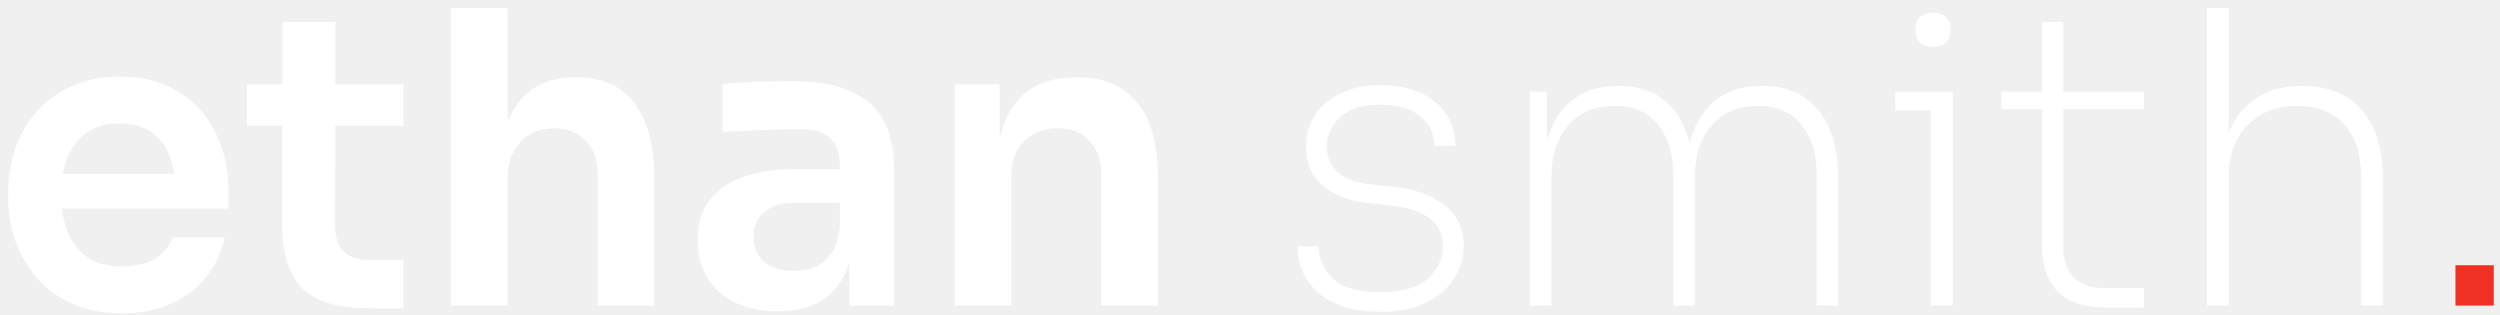
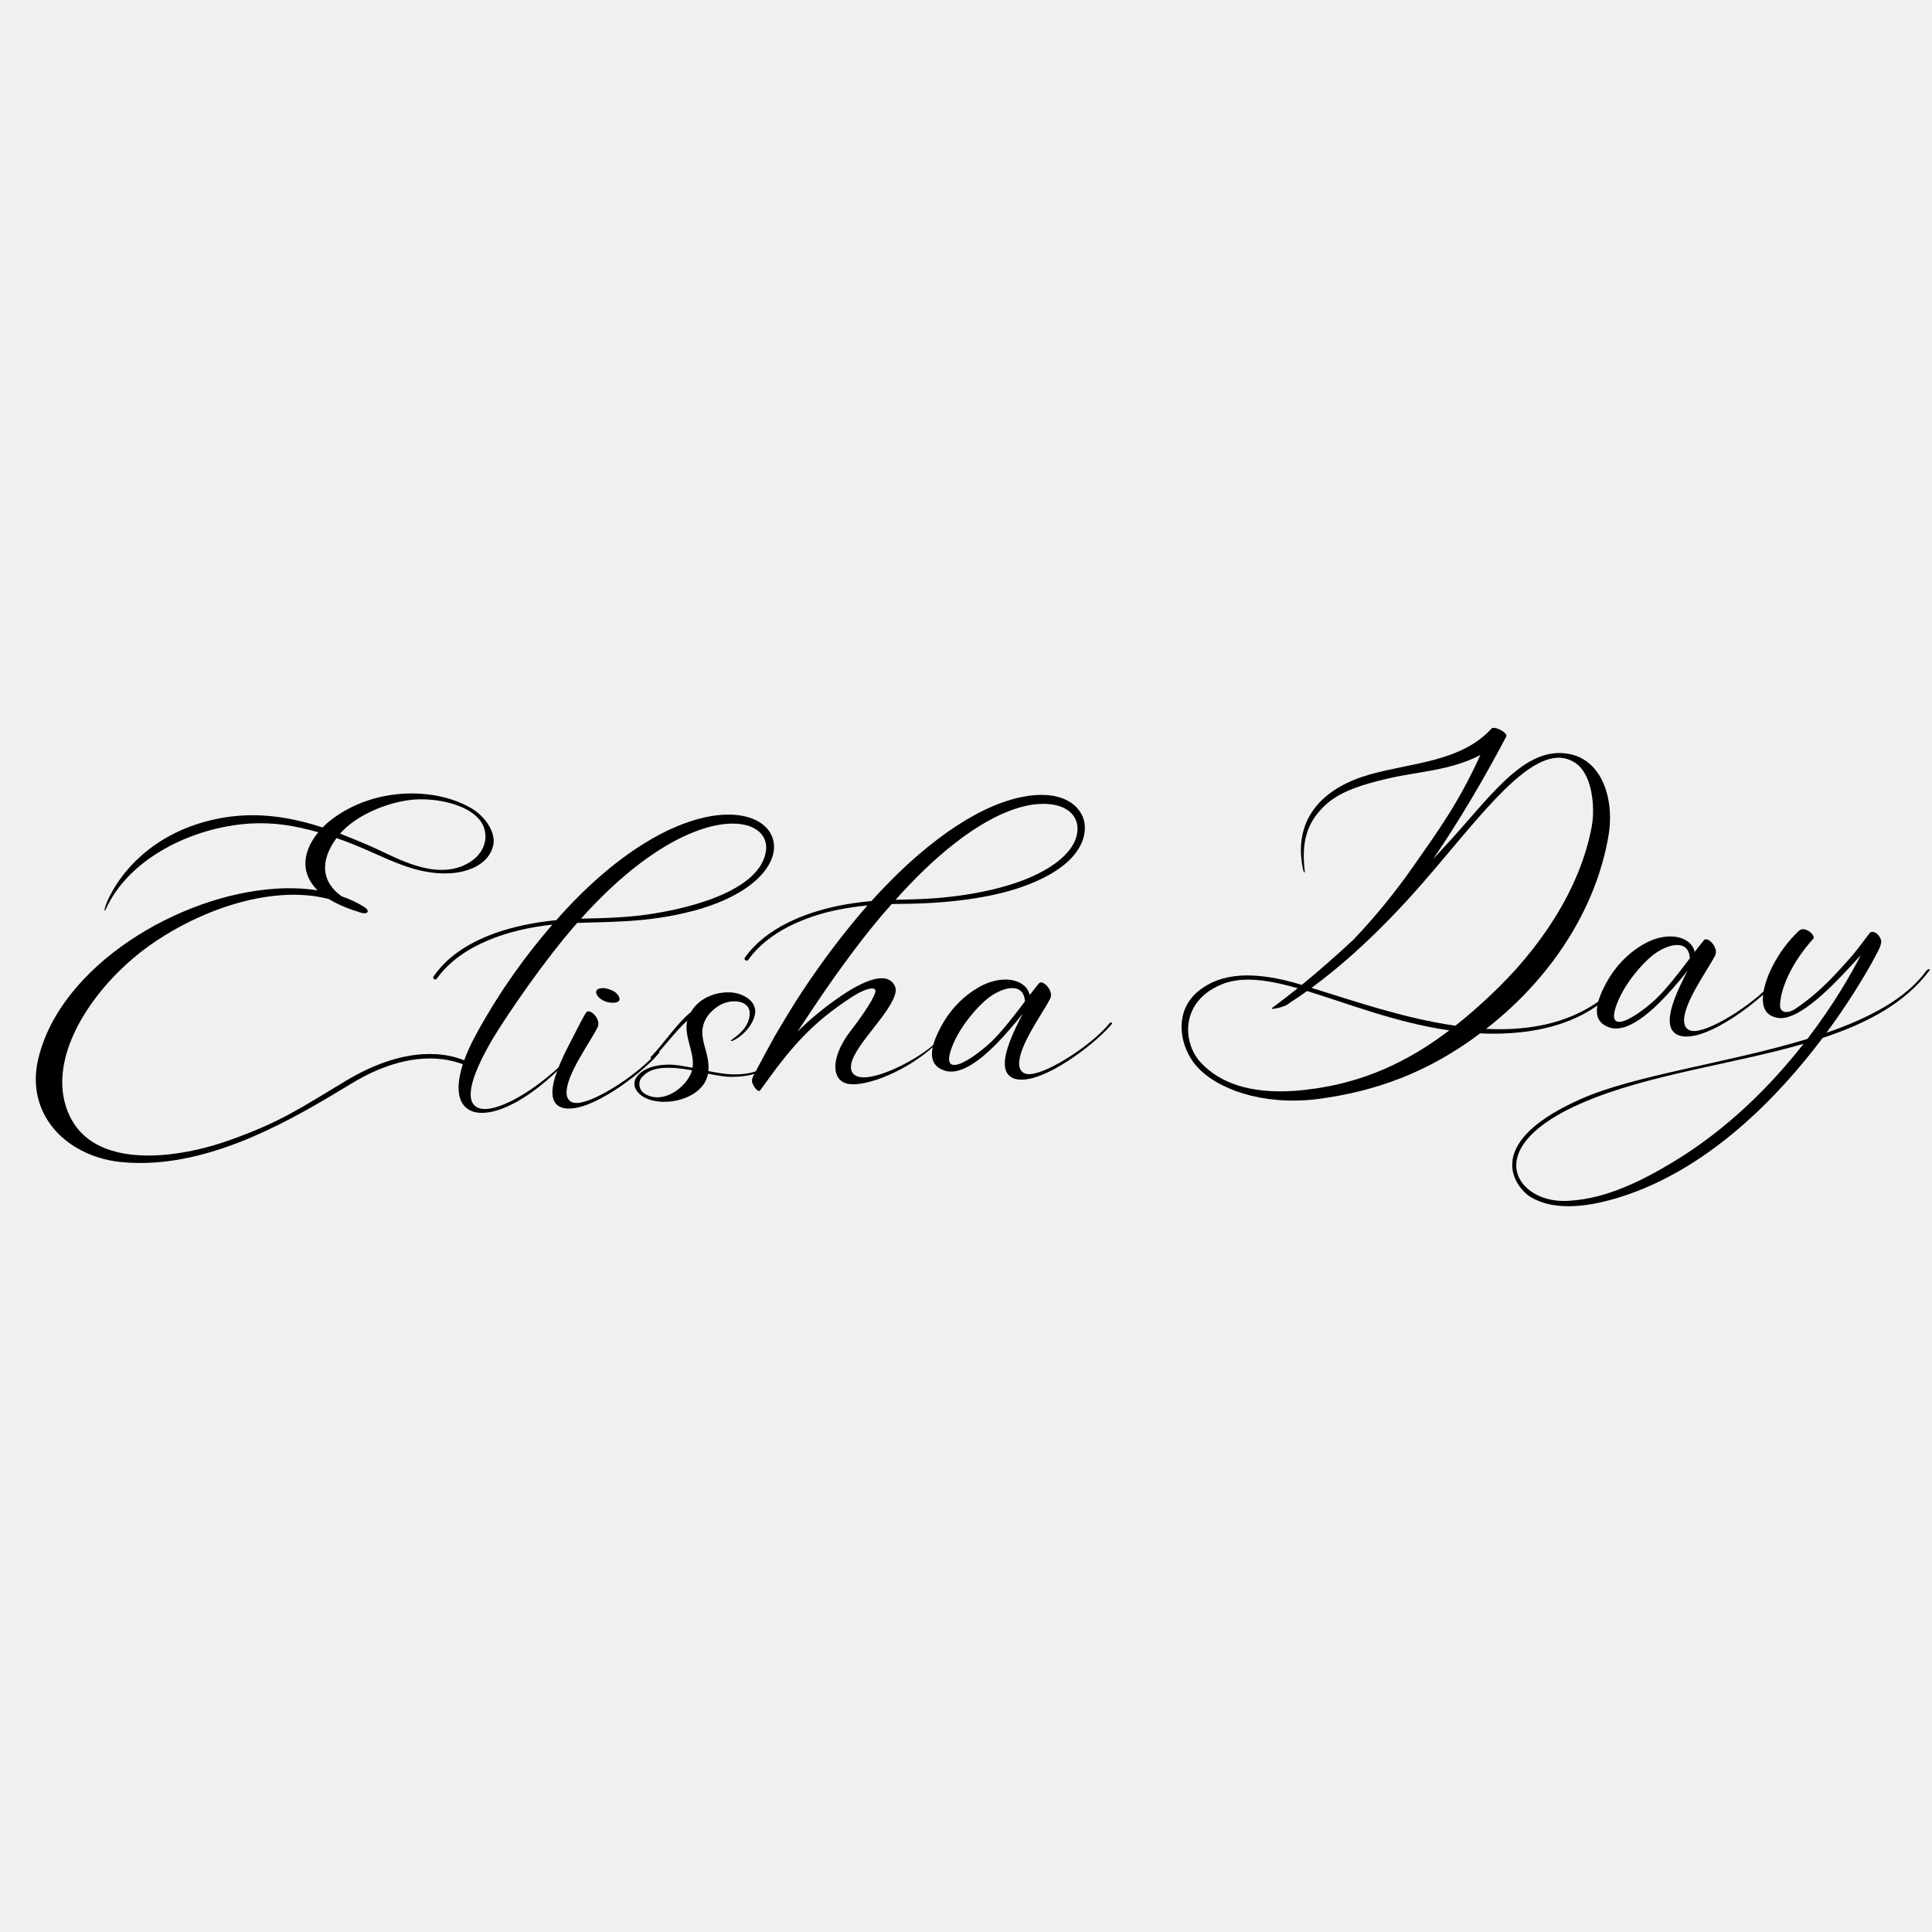
- <svg xmlns="http://www.w3.org/2000/svg" width="270" height="34" viewBox="0 0 270 34" fill="none">
-   <path d="M13.168 33.836C11.115 33.836 9.311 33.484 7.756 32.78C6.231 32.076 4.955 31.137 3.928 29.964C2.931 28.761 2.168 27.427 1.64 25.96C1.141 24.493 0.892 22.997 0.892 21.472V20.636C0.892 19.052 1.141 17.527 1.64 16.06C2.168 14.564 2.931 13.244 3.928 12.1C4.955 10.927 6.216 10.003 7.712 9.328C9.208 8.624 10.939 8.272 12.904 8.272C15.485 8.272 17.641 8.844 19.372 9.988C21.132 11.103 22.452 12.584 23.332 14.432C24.212 16.251 24.652 18.216 24.652 20.328V22.528H3.488V18.788H20.824L18.932 20.636C18.932 19.111 18.712 17.805 18.272 16.72C17.832 15.635 17.157 14.799 16.248 14.212C15.368 13.625 14.253 13.332 12.904 13.332C11.555 13.332 10.411 13.64 9.472 14.256C8.533 14.872 7.815 15.767 7.316 16.94C6.847 18.084 6.612 19.463 6.612 21.076C6.612 22.572 6.847 23.907 7.316 25.08C7.785 26.224 8.504 27.133 9.472 27.808C10.44 28.453 11.672 28.776 13.168 28.776C14.664 28.776 15.881 28.483 16.82 27.896C17.759 27.28 18.36 26.532 18.624 25.652H24.256C23.904 27.295 23.229 28.732 22.232 29.964C21.235 31.196 19.959 32.149 18.404 32.824C16.879 33.499 15.133 33.836 13.168 33.836ZM40.145 33.308C37.945 33.308 36.127 33.029 34.689 32.472C33.281 31.885 32.225 30.917 31.521 29.568C30.817 28.189 30.465 26.341 30.465 24.024L30.509 2.376H36.229L36.185 24.42C36.185 25.593 36.493 26.503 37.109 27.148C37.755 27.764 38.664 28.072 39.837 28.072H43.577V33.308H40.145ZM26.681 13.596V9.108H43.577V13.596H26.681ZM48.71 33V0.88H54.826V19.624H53.77C53.77 17.219 54.078 15.18 54.694 13.508C55.31 11.836 56.22 10.56 57.422 9.68C58.654 8.8 60.209 8.36 62.086 8.36H62.35C65.078 8.36 67.146 9.299 68.554 11.176C69.962 13.053 70.666 15.781 70.666 19.36V33H64.55V18.788C64.55 17.263 64.11 16.06 63.23 15.18C62.38 14.3 61.25 13.86 59.842 13.86C58.346 13.86 57.129 14.359 56.19 15.356C55.281 16.324 54.826 17.6 54.826 19.184V33H48.71ZM91.718 33V25.916H90.706V18.04C90.706 16.661 90.368 15.635 89.694 14.96C89.019 14.285 87.978 13.948 86.57 13.948C85.836 13.948 84.956 13.963 83.93 13.992C82.903 14.021 81.862 14.065 80.806 14.124C79.779 14.153 78.855 14.197 78.034 14.256V9.064C78.708 9.005 79.471 8.947 80.322 8.888C81.172 8.829 82.038 8.8 82.918 8.8C83.827 8.771 84.678 8.756 85.47 8.756C87.934 8.756 89.972 9.079 91.586 9.724C93.228 10.369 94.46 11.381 95.282 12.76C96.132 14.139 96.558 15.943 96.558 18.172V33H91.718ZM84.018 33.616C82.287 33.616 80.762 33.308 79.442 32.692C78.151 32.076 77.139 31.196 76.406 30.052C75.702 28.908 75.35 27.529 75.35 25.916C75.35 24.156 75.775 22.719 76.626 21.604C77.506 20.489 78.723 19.653 80.278 19.096C81.862 18.539 83.71 18.26 85.822 18.26H91.366V21.912H85.734C84.326 21.912 83.24 22.264 82.478 22.968C81.744 23.643 81.378 24.523 81.378 25.608C81.378 26.693 81.744 27.573 82.478 28.248C83.24 28.923 84.326 29.26 85.734 29.26C86.584 29.26 87.362 29.113 88.066 28.82C88.799 28.497 89.4 27.969 89.87 27.236C90.368 26.473 90.647 25.447 90.706 24.156L92.202 25.872C92.055 27.544 91.644 28.952 90.97 30.096C90.324 31.24 89.415 32.12 88.242 32.736C87.098 33.323 85.69 33.616 84.018 33.616ZM103.109 33V9.108H107.949V19.36H107.509C107.509 16.925 107.831 14.901 108.477 13.288C109.122 11.645 110.075 10.413 111.337 9.592C112.627 8.771 114.226 8.36 116.133 8.36H116.397C119.242 8.36 121.398 9.284 122.865 11.132C124.331 12.951 125.065 15.679 125.065 19.316V33H118.949V18.788C118.949 17.321 118.523 16.133 117.673 15.224C116.851 14.315 115.707 13.86 114.241 13.86C112.745 13.86 111.527 14.329 110.589 15.268C109.679 16.177 109.225 17.409 109.225 18.964V33H103.109ZM149.1 33.66C146.225 33.66 144.011 33 142.456 31.68C140.931 30.36 140.153 28.673 140.124 26.62H142.412C142.412 27.94 142.925 29.099 143.952 30.096C145.008 31.064 146.724 31.548 149.1 31.548C151.417 31.548 153.119 31.064 154.204 30.096C155.289 29.099 155.832 27.925 155.832 26.576C155.832 25.256 155.333 24.244 154.336 23.54C153.368 22.836 152.048 22.396 150.376 22.22L147.648 21.912C145.624 21.677 144.011 21.047 142.808 20.02C141.635 18.993 141.048 17.6 141.048 15.84C141.048 14.579 141.371 13.449 142.016 12.452C142.661 11.455 143.585 10.663 144.788 10.076C146.02 9.489 147.457 9.196 149.1 9.196C151.505 9.196 153.441 9.783 154.908 10.956C156.404 12.129 157.167 13.728 157.196 15.752H154.908C154.937 14.491 154.439 13.435 153.412 12.584C152.415 11.733 150.977 11.308 149.1 11.308C147.135 11.308 145.668 11.763 144.7 12.672C143.761 13.581 143.292 14.652 143.292 15.884C143.292 16.911 143.659 17.791 144.392 18.524C145.155 19.257 146.299 19.712 147.824 19.888L150.552 20.196C152.723 20.401 154.512 21.032 155.92 22.088C157.357 23.144 158.076 24.655 158.076 26.62C158.076 27.94 157.709 29.128 156.976 30.184C156.272 31.24 155.26 32.091 153.94 32.736C152.62 33.352 151.007 33.66 149.1 33.66ZM165.223 33V9.9H167.071V19.36H166.543C166.543 17.365 166.837 15.62 167.423 14.124C168.039 12.599 168.949 11.411 170.151 10.56C171.354 9.709 172.879 9.284 174.727 9.284H174.859C176.678 9.284 178.189 9.709 179.391 10.56C180.594 11.381 181.474 12.555 182.031 14.08C182.618 15.576 182.911 17.336 182.911 19.36H182.031C182.031 17.365 182.325 15.62 182.911 14.124C183.527 12.599 184.437 11.411 185.639 10.56C186.871 9.709 188.411 9.284 190.259 9.284H190.391C192.21 9.284 193.721 9.709 194.923 10.56C196.155 11.381 197.065 12.555 197.651 14.08C198.238 15.576 198.531 17.336 198.531 19.36V33H196.199V18.832C196.199 16.632 195.657 14.857 194.571 13.508C193.515 12.129 191.946 11.44 189.863 11.44C187.751 11.44 186.079 12.144 184.847 13.552C183.645 14.96 183.043 16.793 183.043 19.052V33H180.711V18.832C180.711 16.632 180.169 14.857 179.083 13.508C178.027 12.129 176.458 11.44 174.375 11.44C172.263 11.44 170.591 12.144 169.359 13.552C168.157 14.96 167.555 16.793 167.555 19.052V33H165.223ZM208.522 33V9.9H210.898V33H208.522ZM204.694 11.924V9.9H210.898V11.924H204.694ZM208.742 5.06C208.126 5.06 207.656 4.899 207.334 4.576C207.011 4.224 206.85 3.784 206.85 3.256C206.85 2.699 207.011 2.244 207.334 1.892C207.656 1.54 208.14 1.364 208.786 1.364C209.402 1.364 209.871 1.54 210.194 1.892C210.516 2.244 210.678 2.699 210.678 3.256C210.678 3.784 210.516 4.224 210.194 4.576C209.9 4.899 209.416 5.06 208.742 5.06ZM227.709 33.22C226.271 33.22 225.01 33.015 223.925 32.604C222.839 32.164 222.003 31.431 221.417 30.404C220.83 29.377 220.537 27.999 220.537 26.268V2.376H222.825V26.664C222.825 28.072 223.206 29.172 223.969 29.964C224.761 30.727 225.846 31.108 227.225 31.108H231.537V33.22H227.709ZM216.137 11.792V9.9H231.537V11.792H216.137ZM238.356 33V0.88H240.688V18.04L239.852 19.536C239.852 17.512 240.16 15.737 240.776 14.212C241.422 12.657 242.39 11.455 243.68 10.604C244.971 9.724 246.599 9.284 248.564 9.284H248.652C251.527 9.284 253.698 10.193 255.164 12.012C256.631 13.801 257.364 16.251 257.364 19.36V33H254.988V18.832C254.988 16.603 254.387 14.813 253.184 13.464C251.982 12.115 250.28 11.44 248.08 11.44C245.822 11.44 244.018 12.159 242.668 13.596C241.348 15.004 240.688 16.852 240.688 19.14V33H238.356Z" fill="white" />
-   <path d="M265.19 33V28.644H269.326V33H265.19Z" fill="#F13024" />
+ <svg xmlns="http://www.w3.org/2000/svg" width="500" zoomAndPan="magnify" viewBox="0 0 375 375" height="500" preserveAspectRatio="xMidYMid meet" version="1.0">
+   <defs>
+     <g />
+   </defs>
+   <g fill="#000000" fill-opacity="1">
+     <g transform="translate(7.085581, 224.4373)">
+       <g>
+         <path d="M 22.805 1.211 C 37.996 0.227 52.555 -8.984 61.547 -14.367 C 66.188 -17.137 70.785 -18.672 75.012 -18.945 C 78.461 -19.168 81.668 -18.559 84.453 -17.105 C 84.617 -17.039 84.797 -17.008 84.977 -17.02 C 85.234 -17.039 85.445 -17.133 85.434 -17.289 C 85.43 -17.391 85.32 -17.523 85.074 -17.664 C 82.016 -19.379 78.586 -20.051 74.895 -19.812 C 70.254 -19.512 65.211 -17.75 60.074 -14.668 C 51.523 -9.555 47.562 -6.707 37.461 -3.125 C 33.371 -1.664 28.586 -0.52 23.984 -0.223 C 16.348 0.273 9.16 -1.57 6.258 -8.234 C 5.535 -9.859 5.145 -11.566 5.031 -13.312 C 4.391 -23.227 12.824 -34.43 21.945 -40.918 C 29.539 -46.309 39.051 -50.133 47.719 -50.695 C 50.891 -50.898 53.934 -50.68 56.75 -49.926 C 58.641 -48.754 60.844 -47.941 62.918 -47.297 C 63.242 -47.199 63.523 -47.156 63.742 -47.172 C 64.117 -47.195 64.305 -47.367 64.289 -47.605 C 64.277 -47.824 64.059 -48.129 63.602 -48.398 C 62.254 -49.246 60.793 -49.93 59.227 -50.465 C 57.43 -51.723 56.164 -53.473 56.023 -55.633 C 55.906 -57.398 56.531 -59.453 58.234 -61.773 C 60.637 -60.934 62.93 -59.984 65.062 -59.027 C 69.43 -57.102 74.594 -54.566 80.367 -54.941 C 84.152 -55.188 87.672 -56.828 88.578 -60.055 C 88.707 -60.523 88.758 -60.984 88.727 -61.457 C 88.574 -63.781 86.664 -66.203 84.469 -67.516 C 80.906 -69.637 76.078 -70.695 71.059 -70.371 C 66.359 -70.066 61.52 -68.539 57.453 -65.504 C 56.75 -64.98 56.109 -64.422 55.531 -63.828 C 50.547 -65.457 45.281 -66.488 39.707 -66.129 C 38.379 -66.043 37.035 -65.875 35.676 -65.629 C 18.203 -62.344 13.125 -48.809 13.195 -47.738 C 13.199 -47.68 13.203 -47.66 13.223 -47.66 C 13.262 -47.664 13.336 -47.746 13.426 -47.914 C 17.969 -57.988 30.473 -63.875 41.32 -64.578 C 45.961 -64.879 50.051 -64.211 54.695 -62.898 C 53.031 -60.898 52.066 -58.605 52.211 -56.383 C 52.328 -54.539 53.207 -52.98 54.551 -51.613 C 51.973 -52.027 49.238 -52.129 46.402 -51.941 C 27.543 -50.719 4.73 -36.992 0.379 -19.066 C -0.066 -17.281 -0.211 -15.562 -0.105 -13.934 C 0.434 -5.625 7.602 0.203 16.344 1.109 C 18.488 1.332 20.66 1.348 22.805 1.211 Z M 79.406 -55.617 C 74.129 -55.273 68.578 -58.559 64.891 -60.172 C 62.941 -61.023 60.957 -61.848 58.914 -62.633 C 62.145 -66.289 67.984 -68.637 72.672 -69.18 L 73.48 -69.254 C 77.688 -69.527 83.441 -68.348 85.898 -65.438 C 86.633 -64.57 87.059 -63.523 87.129 -62.41 C 87.258 -60.449 86.242 -58.309 83.82 -56.918 C 82.402 -56.109 80.914 -55.715 79.406 -55.617 Z M 79.406 -55.617 " />
+       </g>
+     </g>
+   </g>
+   <g fill="#000000" fill-opacity="1">
+     <g transform="translate(91.67223, 218.9529)">
+       <g>
+         <path d="M 2.379 -2.961 C 6.523 -3.23 12.723 -6.801 19.121 -13.789 L 18.824 -13.77 C 13.332 -8.152 6.633 -3.957 2.809 -3.707 C 1.004 -3.59 -0.184 -4.352 -0.305 -6.215 C -0.441 -8.336 0.781 -11.902 3.938 -17.285 C 6.961 -22.262 13.906 -32.469 20.363 -39.82 C 23.602 -39.93 26.824 -39.957 30.195 -40.176 C 34.242 -40.441 38.492 -40.973 43.109 -42.211 C 54.227 -45.242 58.832 -50.719 58.555 -54.961 C 58.324 -58.531 54.645 -61.199 48.539 -60.805 C 45.562 -60.613 42.016 -59.684 37.996 -57.793 C 29.828 -53.875 22.352 -47.238 16.305 -40.352 C -2.789 -38.438 -7.031 -29.777 -7.508 -29.469 C -7.562 -29.383 -7.594 -29.281 -7.59 -29.203 C -7.574 -28.984 -7.367 -28.82 -7.168 -28.832 C -7.066 -28.84 -6.953 -28.906 -6.879 -29.012 C -2.078 -35.715 7.375 -38.617 15.543 -39.484 C 10.504 -33.645 5.801 -27.262 1.125 -18.895 C -1.715 -13.832 -2.816 -9.953 -2.645 -7.297 C -2.445 -4.223 -0.559 -2.773 2.379 -2.961 Z M 28.617 -40.91 C 25.621 -40.719 23.172 -40.699 21.105 -40.645 C 32.824 -53.73 43.102 -58.641 49.625 -59.062 C 54.129 -59.355 56.855 -57.5 57.035 -54.742 C 57.066 -54.27 57.02 -53.785 56.91 -53.281 C 55.168 -45.441 40.363 -42.191 32.418 -41.238 C 31.055 -41.09 29.805 -40.988 28.617 -40.91 Z M 28.617 -40.91 " />
+       </g>
+     </g>
+   </g>
+   <g fill="#000000" fill-opacity="1">
+     <g transform="translate(110.846, 217.7097)">
+       <g>
+         <path d="M 0.016 -2.551 C 5.488 -2.906 14.559 -10.164 17.098 -13.355 C 17.152 -13.422 17.172 -13.48 17.168 -13.52 C 17.164 -13.602 17.078 -13.656 16.98 -13.648 C 16.859 -13.641 16.707 -13.57 16.598 -13.426 C 13.52 -9.602 4.988 -3.867 1.277 -3.629 C -0.211 -3.531 -0.805 -4.41 -0.871 -5.422 C -1.094 -8.891 3.555 -15.188 5.094 -18.195 C 5.254 -18.484 5.312 -18.809 5.293 -19.125 C 5.215 -20.312 4.047 -21.453 3.332 -21.406 C 3.191 -21.398 3.078 -21.352 2.984 -21.246 C 2.539 -20.738 1.219 -18.043 -0.18 -15.344 C -1.934 -11.984 -3.781 -7.941 -3.613 -5.324 C -3.488 -3.418 -2.285 -2.402 0.016 -2.551 Z M 8.363 -23.086 C 9.156 -23.141 9.434 -23.457 9.406 -23.852 C 9.371 -24.387 8.77 -25.066 8.176 -25.367 C 7.352 -25.75 6.641 -25.965 5.988 -25.922 C 5.75 -25.906 5.535 -25.852 5.32 -25.777 C 4.988 -25.637 4.848 -25.391 4.867 -25.09 C 4.918 -24.297 6.125 -23.16 7.926 -23.078 C 8.086 -23.07 8.242 -23.078 8.363 -23.086 Z M 8.363 -23.086 " />
+       </g>
+     </g>
+   </g>
+   <g fill="#000000" fill-opacity="1">
+     <g transform="translate(128.1559, 216.5873)">
+       <g>
+         <path d="M 1.496 -2.746 C 5.004 -2.973 8.688 -4.863 9.27 -8.188 C 10.941 -7.859 12.535 -7.562 13.809 -7.566 L 15.062 -7.609 C 20.516 -7.961 22.207 -10.105 23.582 -13.5 C 23.676 -13.605 23.711 -13.688 23.707 -13.727 C 23.703 -13.766 23.664 -13.781 23.605 -13.777 C 23.504 -13.773 23.332 -13.684 23.238 -13.598 C 22.211 -11.277 20.902 -8.426 15.547 -8.078 C 14.992 -8.043 14.414 -8.043 13.777 -8.062 C 12.559 -8.105 10.969 -8.379 9.336 -8.691 C 9.387 -9.133 9.379 -9.57 9.352 -9.969 C 9.211 -12.129 8.301 -13.883 8.18 -15.766 C 8.117 -16.699 8.254 -17.664 8.785 -18.715 C 9.297 -19.703 10.195 -20.598 11.227 -21.281 C 12.105 -21.855 13.102 -22.16 14.016 -22.219 C 15.859 -22.34 17.266 -21.555 17.359 -20.105 C 17.484 -16.609 13.672 -14.887 13.695 -14.57 C 13.695 -14.531 13.738 -14.512 13.797 -14.516 C 14.473 -14.562 17.57 -16.516 18.316 -19.43 C 18.414 -19.797 18.453 -20.137 18.43 -20.453 C 18.285 -22.676 15.555 -23.934 13.441 -23.973 L 12.625 -23.961 C 9.691 -23.77 7.215 -22.336 5.961 -20.164 C 3.238 -17.938 1.016 -14.465 -1.707 -11.559 C -1.84 -11.453 -1.891 -11.367 -1.887 -11.309 C -1.879 -11.152 -1.539 -11.113 -1.539 -11.113 C 0.848 -13.359 2.73 -16.25 5.234 -18.465 C 5.133 -17.918 5.07 -17.355 5.109 -16.723 C 5.238 -14.719 6.191 -12.609 6.324 -10.605 C 6.352 -10.172 6.34 -9.75 6.266 -9.328 C 4.57 -9.656 3.02 -9.934 1.926 -9.945 C 1.566 -9.941 1.188 -9.938 0.773 -9.91 C -1.074 -9.789 -3.25 -9.289 -4.535 -7.613 C -4.922 -7.109 -5.047 -6.605 -5.016 -6.109 C -4.957 -5.195 -4.309 -4.383 -3.535 -3.855 C -2.246 -2.98 -0.391 -2.625 1.496 -2.746 Z M -0.234 -3.609 C -1.188 -3.547 -2.113 -3.746 -3.008 -4.285 C -3.691 -4.719 -4.016 -5.395 -4.055 -6.031 C -4.086 -6.527 -3.941 -7.016 -3.684 -7.348 C -2.594 -8.695 -1.152 -9.188 0.613 -9.301 C 2.258 -9.406 4.062 -9.227 6.16 -8.844 L 6.145 -8.762 C 5.457 -6.43 2.641 -3.797 -0.234 -3.609 Z M -0.234 -3.609 " />
+       </g>
+     </g>
+   </g>
+   <g fill="#000000" fill-opacity="1">
+     <g transform="translate(151.791, 215.0548)">
+       <g>
+         <path d="M -4.457 -3.297 C -4.375 -3.301 -4.301 -3.348 -4.227 -3.43 C 1.617 -11.617 5.551 -16.371 13.75 -21.664 C 15.031 -22.484 16.484 -23.137 17.355 -23.191 C 17.812 -23.223 18.121 -23.082 18.145 -22.727 C 18.176 -21.91 16.234 -18.719 13.273 -14.902 C 11.199 -12.219 10.234 -9.586 10.359 -7.641 C 10.453 -6.176 11.199 -5.109 12.539 -4.738 C 13.047 -4.609 13.645 -4.57 14.359 -4.617 C 18.84 -4.906 26.863 -8.672 31.492 -14.051 C 31.547 -14.113 31.566 -14.156 31.566 -14.176 C 31.562 -14.215 31.543 -14.215 31.504 -14.211 C 31.363 -14.203 31.02 -14 30.852 -13.789 C 28.828 -10.93 20.688 -6.242 16.266 -5.953 C 14.52 -5.84 13.461 -6.469 13.379 -7.777 C 13.137 -11.469 21.188 -18.203 22.043 -22.48 C 22.074 -22.641 22.082 -22.801 22.074 -22.961 C 22.008 -23.953 21.188 -24.914 20.059 -25.121 C 19.758 -25.18 19.418 -25.199 19.062 -25.176 C 16.898 -25.035 14.09 -23.52 11.57 -21.82 C 7.93 -19.336 5.363 -17.137 2.984 -14.793 L 6.977 -20.785 C 11.121 -26.891 16.297 -34.039 21.293 -39.582 C 24 -39.617 26.727 -39.652 29.441 -39.828 C 33.508 -40.094 37.621 -40.578 41.762 -41.523 C 45.137 -42.32 48.488 -43.414 51.605 -45.109 C 53.145 -45.969 54.633 -46.961 55.922 -48.258 C 57.645 -49.965 58.93 -52.258 58.762 -54.836 C 58.676 -56.164 58.078 -57.402 57.074 -58.449 C 55.012 -60.449 52.035 -60.914 49.316 -60.734 C 48.367 -60.676 47.418 -60.535 46.496 -60.355 C 41.367 -59.266 36.672 -56.73 32.156 -53.59 C 26.672 -49.707 21.812 -45.109 17.352 -40.16 C 15.137 -39.957 12.922 -39.656 10.723 -39.195 C 4.336 -37.844 -3.008 -35.016 -7.191 -29.211 C -7.246 -29.125 -7.281 -29.043 -7.273 -28.945 C -7.262 -28.727 -7.051 -28.582 -6.852 -28.594 C -6.734 -28.602 -6.617 -28.648 -6.566 -28.75 C -4.594 -31.508 -1.801 -33.621 1.203 -35.172 C 6.004 -37.613 11.09 -38.777 16.59 -39.316 C 11.883 -33.91 7.941 -28.656 4.02 -22.766 C 2.098 -19.875 0.32 -16.871 -1.438 -13.887 C -3.078 -10.895 -3.449 -10.211 -5.156 -7.016 C -5.434 -6.418 -5.859 -5.914 -5.832 -5.16 C -5.801 -4.684 -4.992 -3.262 -4.457 -3.297 Z M 28.891 -40.652 C 26.609 -40.504 24.324 -40.453 22.035 -40.406 C 25.621 -44.422 29.457 -48.215 33.688 -51.496 C 36.359 -53.562 39.188 -55.418 42.223 -56.852 C 44.637 -57.965 47.211 -58.828 49.809 -58.996 C 52.09 -59.145 54.465 -58.781 56.012 -57.348 C 56.816 -56.602 57.281 -55.578 57.352 -54.484 C 57.379 -54.09 57.344 -53.668 57.27 -53.266 C 56.75 -50.242 53.918 -47.828 51 -46.168 C 48.082 -44.504 44.805 -43.395 41.516 -42.562 C 37.535 -41.57 33.176 -40.93 28.891 -40.652 Z M 28.891 -40.652 " />
+       </g>
+     </g>
+   </g>
+   <g fill="#000000" fill-opacity="1">
+     <g transform="translate(183.6349, 212.9901)">
+       <g>
+         <path d="M 15.074 -3.445 C 20.547 -3.801 29.617 -11.043 32.156 -14.234 C 32.215 -14.297 32.23 -14.359 32.227 -14.398 C 32.223 -14.496 32.141 -14.531 32.039 -14.523 C 31.922 -14.516 31.785 -14.449 31.656 -14.301 C 28.578 -10.457 20.047 -4.746 16.34 -4.504 C 14.852 -4.41 14.254 -5.305 14.188 -6.316 C 13.965 -9.789 18.594 -16.082 20.172 -19.074 C 20.312 -19.363 20.375 -19.664 20.355 -19.98 C 20.277 -21.172 19.086 -22.348 18.391 -22.305 C 18.25 -22.293 18.137 -22.246 18.043 -22.141 C 17.598 -21.613 16.973 -20.816 16.238 -19.855 C 15.789 -21.895 13.625 -23.012 10.969 -22.84 C 9.617 -22.75 8.152 -22.336 6.707 -21.566 C 2.938 -19.527 0.469 -16.422 -0.898 -13.883 C -2.094 -11.695 -2.84 -9.695 -2.738 -8.109 C -2.652 -6.82 -1.992 -5.824 -0.52 -5.266 C 0.051 -5.043 0.633 -4.961 1.25 -5 C 5.594 -5.281 10.992 -11.387 14.883 -16.223 C 13.035 -12.734 11.238 -8.797 11.406 -6.215 C 11.531 -4.312 12.773 -3.297 15.074 -3.445 Z M 1.703 -6.285 C 1.051 -6.242 0.633 -6.535 0.582 -7.289 C 0.547 -7.824 0.715 -8.609 1.105 -9.672 C 2.613 -13.734 6.09 -17.602 8.039 -19.164 C 9.441 -20.27 11.16 -21.098 12.586 -21.191 C 14.035 -21.285 15.176 -20.602 15.305 -18.617 C 13.285 -15.938 10.734 -12.625 8.688 -10.699 C 6.527 -8.688 3.371 -6.391 1.703 -6.285 Z M 1.703 -6.285 " />
+       </g>
+     </g>
+   </g>
+   <g fill="#000000" fill-opacity="1">
+     <g transform="translate(215.6771, 210.9126)">
+       <g />
+     </g>
+   </g>
+   <g fill="#000000" fill-opacity="1">
+     <g transform="translate(229.4577, 210.0191)">
+       <g>
+         <path d="M 23.93 3.527 C 24.762 3.473 25.613 3.398 26.484 3.281 C 37.441 1.816 47.645 -1.773 57.844 -9.445 C 59.742 -9.352 61.73 -9.359 63.754 -9.492 C 70.734 -9.945 78.152 -11.957 83.598 -17.371 C 83.691 -17.457 83.707 -17.516 83.707 -17.555 C 83.699 -17.637 83.637 -17.672 83.539 -17.664 C 83.441 -17.66 83.285 -17.59 83.152 -17.48 C 77.84 -12.812 71.418 -10.785 64.637 -10.344 C 62.77 -10.223 60.898 -10.223 59 -10.316 C 59.645 -10.84 60.289 -11.336 60.93 -11.879 C 71.816 -20.949 80.355 -33.609 82.773 -47.93 C 83.016 -49.418 83.109 -50.996 83.012 -52.543 C 82.676 -57.68 80.328 -62.605 75.238 -63.652 C 74.332 -63.832 73.43 -63.895 72.559 -63.836 C 65.398 -63.371 59.48 -55.121 52.289 -47.168 L 48.699 -43.25 C 53.898 -50.895 58.602 -58.887 62.91 -67.074 C 62.945 -67.137 62.941 -67.176 62.938 -67.234 C 62.898 -67.871 61.223 -68.797 60.391 -68.742 C 60.25 -68.734 60.117 -68.688 60.043 -68.602 C 54.148 -62.125 44.535 -62 36.383 -59.68 C 27.914 -57.277 22.559 -51.992 23.082 -43.938 C 23.133 -43.184 23.242 -42.395 23.395 -41.57 C 23.484 -41.137 23.613 -40.648 23.715 -40.652 C 23.754 -40.656 23.789 -40.719 23.797 -40.898 C 23.723 -41.449 23.688 -41.984 23.652 -42.52 C 23.348 -47.223 24.457 -50.699 27.914 -53.871 C 30.906 -56.594 35.504 -57.848 39.621 -58.832 C 45.66 -60.301 51.973 -60.371 57.883 -63.48 C 53.703 -54.25 49.77 -48.875 44.828 -41.805 C 41.312 -36.797 37.422 -31.98 33.129 -27.52 C 29.898 -24.523 26.602 -21.621 23.215 -18.852 C 18.234 -20.402 14.262 -20.84 11.309 -20.648 C 7.816 -20.422 5.34 -19.328 3.422 -17.867 C 0.691 -15.777 -0.277 -12.887 -0.094 -10.031 C 0.047 -7.871 0.844 -5.75 2.051 -4.016 C 5.34 0.668 13.793 4.184 23.93 3.527 Z M 53.027 -10.926 C 42.973 -12.367 32.969 -15.859 25.105 -18.277 C 30.523 -22.234 38.012 -28.695 46.613 -38.555 C 56.477 -49.848 65.539 -62.465 72.676 -62.93 C 73.965 -63.012 75.184 -62.691 76.328 -61.93 C 78.555 -60.422 79.512 -57.078 79.715 -53.945 C 79.816 -52.375 79.734 -50.879 79.512 -49.668 C 77.199 -37.129 69.141 -25.613 60.02 -17.016 C 57.77 -14.879 55.453 -12.836 53.027 -10.926 Z M 21.66 1.723 C 13.332 2.262 7.43 0.297 3.641 -3.742 C 2.25 -5.223 1.316 -7.336 1.172 -9.555 C 0.941 -13.125 2.723 -16.984 7.75 -18.984 C 8.973 -19.484 10.312 -19.75 11.699 -19.84 C 14.852 -20.043 18.441 -19.34 22.422 -18.203 C 20.793 -16.902 19.16 -15.641 17.488 -14.398 C 17.414 -14.332 17.375 -14.293 17.379 -14.273 C 17.383 -14.211 17.5 -14.199 17.68 -14.211 C 18.355 -14.254 20 -14.699 20.512 -15.094 C 20.703 -15.223 20.871 -15.375 21.082 -15.508 C 22.02 -16.105 23.086 -16.832 24.246 -17.664 C 32.051 -15.281 41.23 -11.617 51.508 -10.07 L 51.867 -10.035 C 44.18 -4.199 35.348 0.258 23.859 1.52 C 23.109 1.609 22.375 1.676 21.66 1.723 Z M 21.66 1.723 " />
+       </g>
+     </g>
+   </g>
+   <g fill="#000000" fill-opacity="1">
+     <g transform="translate(312.696, 204.622)">
+       <g>
+         <path d="M 15.074 -3.445 C 20.547 -3.801 29.617 -11.043 32.156 -14.234 C 32.215 -14.297 32.23 -14.359 32.227 -14.398 C 32.223 -14.496 32.141 -14.531 32.039 -14.523 C 31.922 -14.516 31.785 -14.449 31.656 -14.301 C 28.578 -10.457 20.047 -4.746 16.34 -4.504 C 14.852 -4.41 14.254 -5.305 14.188 -6.316 C 13.965 -9.789 18.594 -16.082 20.172 -19.074 C 20.312 -19.363 20.375 -19.664 20.355 -19.98 C 20.277 -21.172 19.086 -22.348 18.391 -22.305 C 18.25 -22.293 18.137 -22.246 18.043 -22.141 C 17.598 -21.613 16.973 -20.816 16.238 -19.855 C 15.789 -21.895 13.625 -23.012 10.969 -22.84 C 9.617 -22.75 8.152 -22.336 6.707 -21.566 C 2.938 -19.527 0.469 -16.422 -0.898 -13.883 C -2.094 -11.695 -2.84 -9.695 -2.738 -8.109 C -2.652 -6.82 -1.992 -5.824 -0.52 -5.266 C 0.051 -5.043 0.633 -4.961 1.25 -5 C 5.594 -5.281 10.992 -11.387 14.883 -16.223 C 13.035 -12.734 11.238 -8.797 11.406 -6.215 C 11.531 -4.312 12.773 -3.297 15.074 -3.445 Z M 1.703 -6.285 C 1.051 -6.242 0.633 -6.535 0.582 -7.289 C 0.547 -7.824 0.715 -8.609 1.105 -9.672 C 2.613 -13.734 6.09 -17.602 8.039 -19.164 C 9.441 -20.27 11.16 -21.098 12.586 -21.191 C 14.035 -21.285 15.176 -20.602 15.305 -18.617 C 13.285 -15.938 10.734 -12.625 8.688 -10.699 C 6.527 -8.688 3.371 -6.391 1.703 -6.285 Z M 1.703 -6.285 " />
+       </g>
+     </g>
+   </g>
+   <g fill="#000000" fill-opacity="1">
+     <g transform="translate(344.7382, 202.5445)">
+       <g>
+         <path d="M -38.805 31.535 C -36.168 31.363 -33.316 30.762 -30.332 29.828 C -13.133 24.473 0.434 10.348 9.031 -1.082 C 17.59 -3.91 25.008 -7.797 29.789 -14.199 C 29.828 -14.242 29.844 -14.285 29.844 -14.324 C 29.84 -14.383 29.758 -14.418 29.656 -14.41 C 29.52 -14.402 29.305 -14.309 29.16 -14.121 C 25.207 -8.684 18.102 -4.957 9.781 -2.09 C 15.605 -9.973 18.977 -16.367 19.473 -17.316 C 19.895 -18.141 20.445 -19.152 20.402 -19.863 C 20.336 -20.578 19.664 -21.41 19.074 -21.59 C 18.91 -21.641 18.77 -21.672 18.633 -21.664 C 18.453 -21.652 18.297 -21.582 18.168 -21.434 C 17.23 -20.219 15.383 -17.707 14.414 -16.648 C 11.961 -13.941 8.859 -10.195 3.84 -6.801 C 3.176 -6.34 2.59 -6.145 2.133 -6.113 C 1.219 -6.055 0.805 -6.605 0.762 -7.277 C 0.766 -10.305 2.785 -15.418 7.188 -20.305 C 7.281 -20.387 7.316 -20.492 7.309 -20.609 C 7.266 -21.223 6.125 -22.246 5.152 -22.184 C 4.895 -22.164 4.645 -22.07 4.438 -21.879 C 0.004 -17.746 -2.785 -11.629 -2.562 -8.199 C -2.445 -6.395 -1.543 -5.375 0.113 -5.008 C 0.438 -4.93 0.797 -4.91 1.152 -4.934 C 5.676 -5.227 12.492 -12.801 16.453 -17.18 C 14.562 -13.473 11.125 -7.473 6.078 -0.891 C -9.234 3.785 -27.445 6.121 -37.879 10.762 C -48.82 15.613 -51.434 20.402 -51.203 23.973 C -51.016 26.91 -48.867 29.02 -47.867 29.652 C -45.395 31.227 -42.293 31.762 -38.805 31.535 Z M -40.023 30.52 L -40.918 30.555 C -45.828 30.695 -50.172 27.93 -50.426 24.004 C -50.664 20.332 -47.301 15.652 -37.418 11.43 C -24.707 5.984 -8.539 4.059 5.34 0.051 C -0.84 7.941 -9.246 16.512 -19.961 22.984 C -26.113 26.688 -32.863 30.055 -40.023 30.52 Z M -40.023 30.52 " />
+       </g>
+     </g>
+   </g>
</svg>
